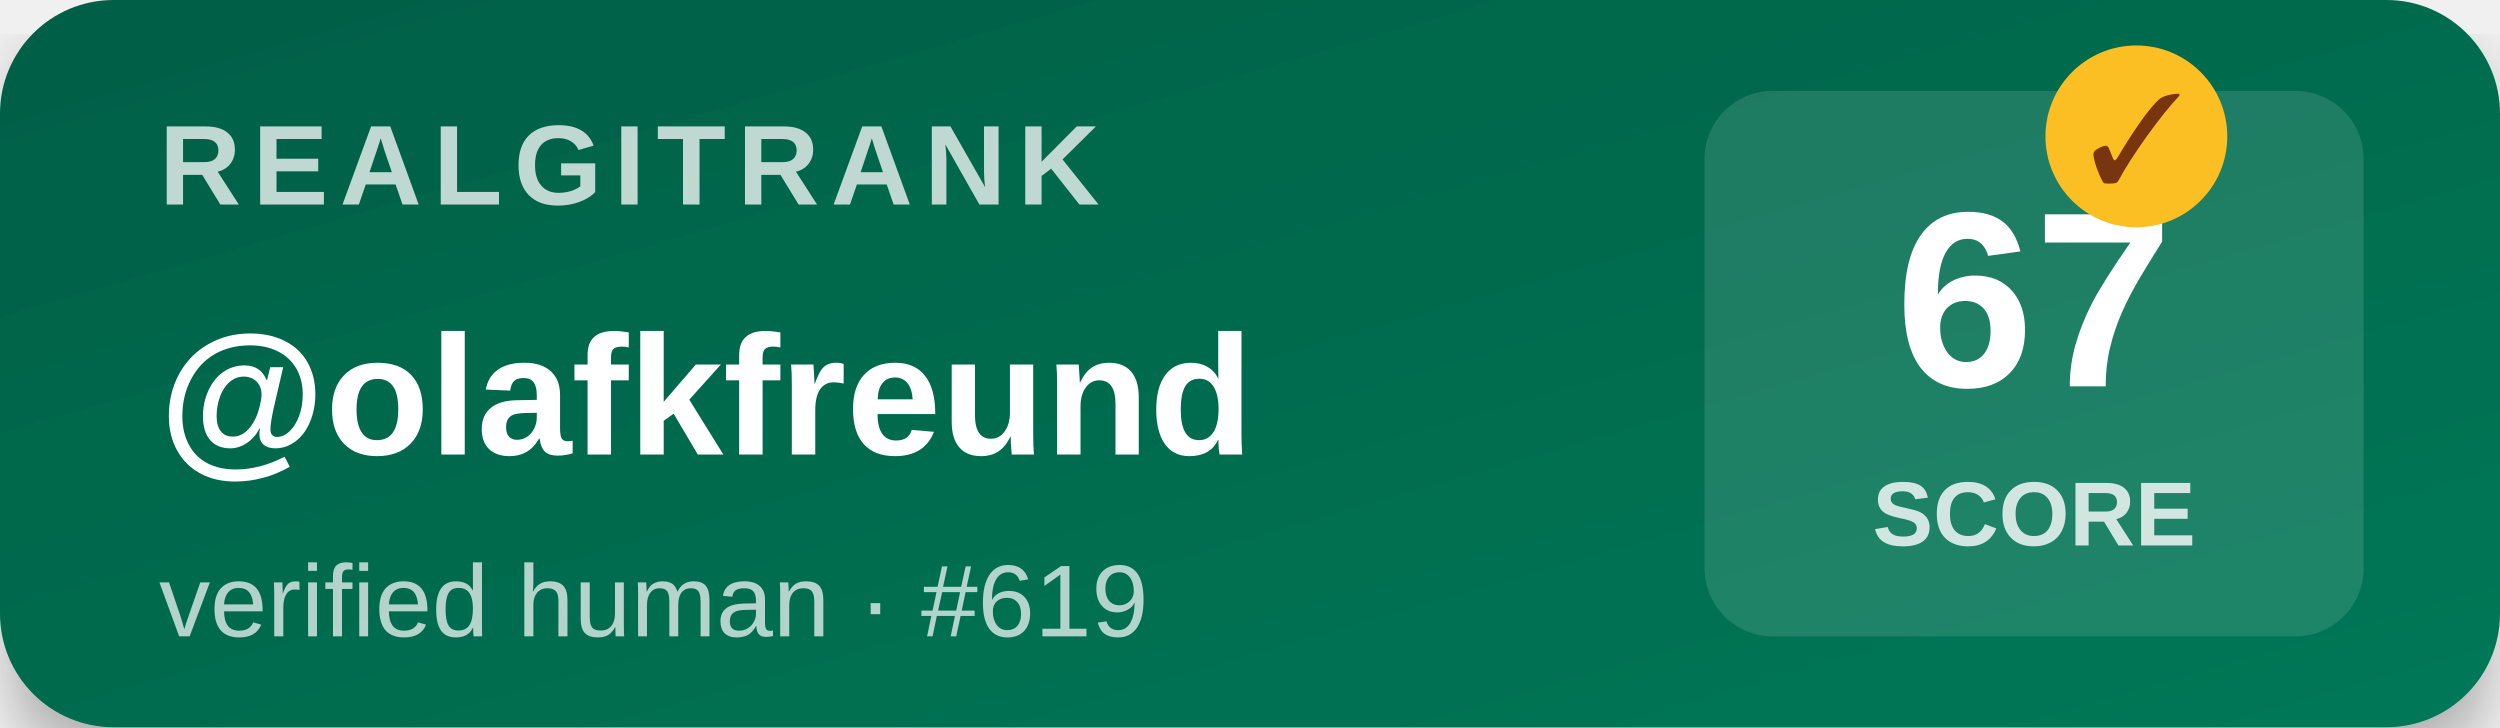
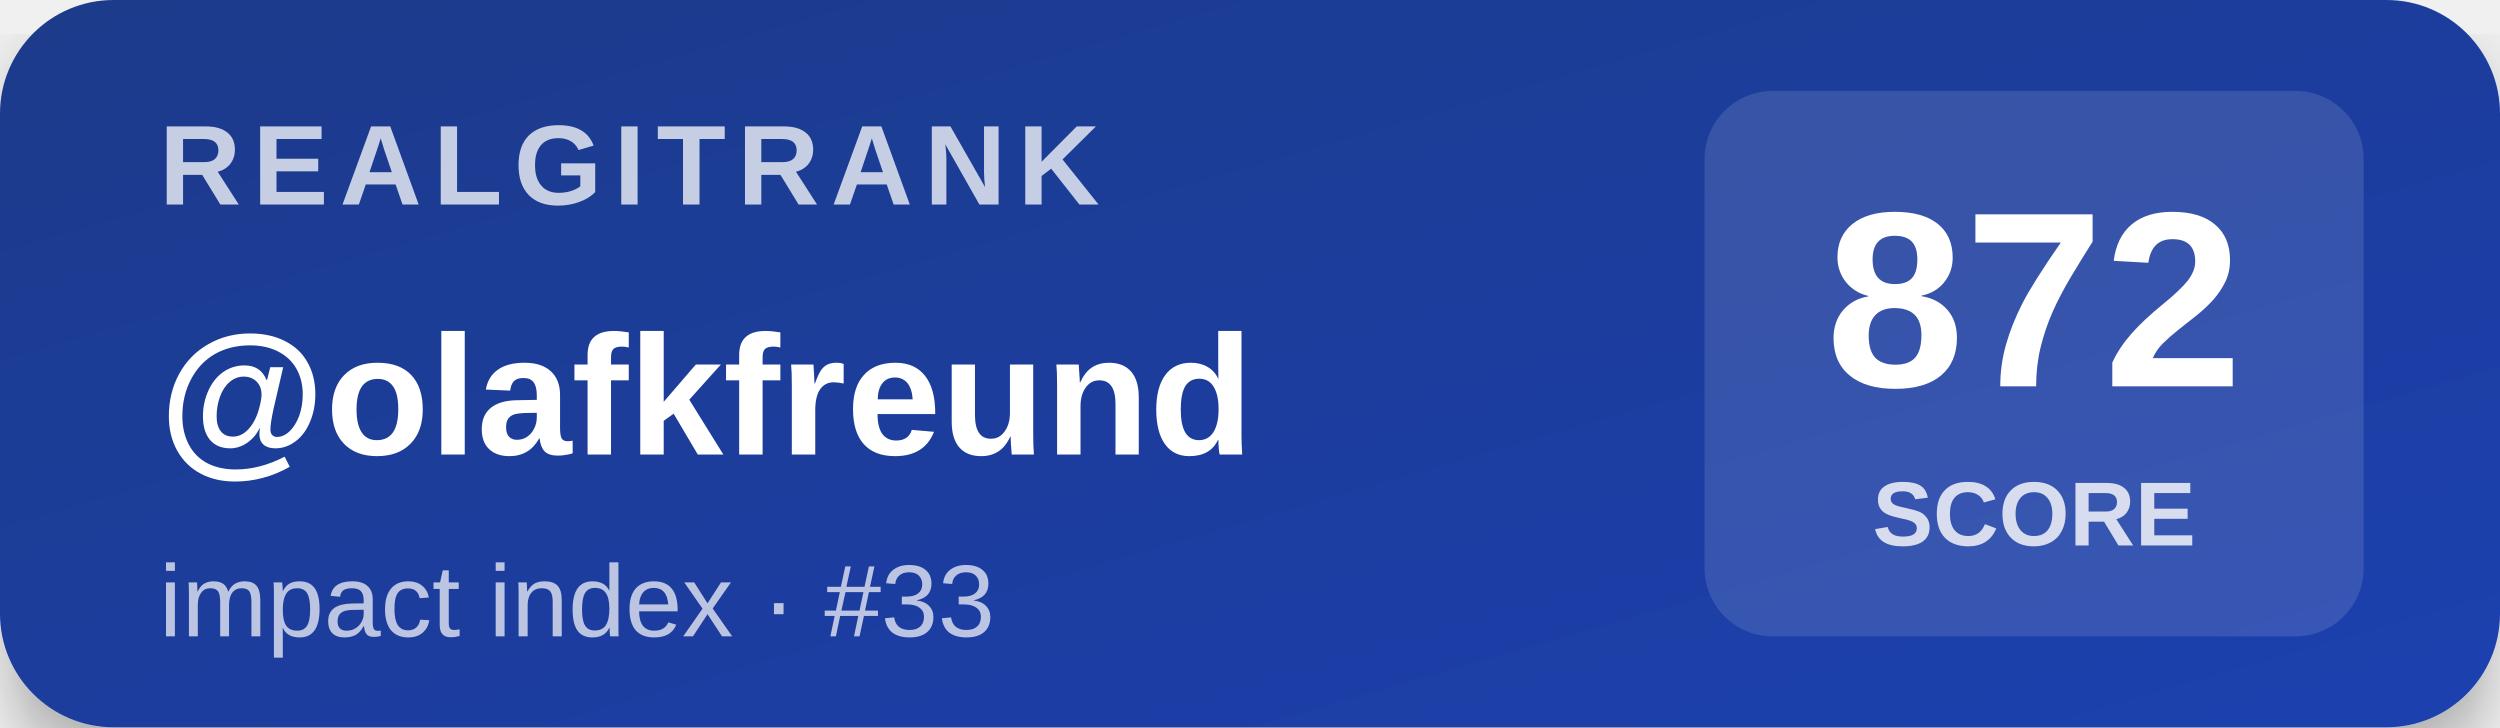
<svg xmlns="http://www.w3.org/2000/svg" width="220" height="64" viewBox="0 0 220 64">
  <defs>
    <linearGradient id="bg" x1="0" y1="0" x2="1" y2="1">
-       <stop offset="0%" stop-color="#065f46" />
-       <stop offset="100%" stop-color="#047857" />
+       <stop offset="0%" stop-color="#1e3a8a" />
+       <stop offset="100%" stop-color="#1e40af" />
    </linearGradient>
    <filter id="shadow">
      <feDropShadow dx="0" dy="3" stdDeviation="3" flood-opacity="0.3" />
    </filter>
  </defs>
  <rect width="220" height="64" rx="10" fill="url(#bg)" filter="url(#shadow)" />
  <text x="14" y="18" font-family="Segoe UI,Arial,sans-serif" font-size="10" font-weight="700" fill="#ffffff" opacity="0.75" letter-spacing="1">REALGITRANK</text>
  <text x="14" y="40" font-family="Segoe UI,Arial,sans-serif" font-size="15" font-weight="800" fill="#ffffff">@olafkfreund</text>
-   <text x="14" y="56" font-family="Segoe UI,Arial,sans-serif" font-size="9" fill="#ffffff" opacity="0.7">verified human · #619</text>
+   <text x="14" y="56" font-family="Segoe UI,Arial,sans-serif" font-size="9" fill="#ffffff" opacity="0.7">impact index · #33</text>
  <rect x="150" y="8" width="58" height="48" rx="6" fill="#ffffff" opacity="0.12" />
-   <text x="179" y="34" text-anchor="middle" font-family="Segoe UI,Arial,sans-serif" font-size="22" font-weight="900" fill="#ffffff">67</text>
+   <text x="179" y="34" text-anchor="middle" font-family="Segoe UI,Arial,sans-serif" font-size="22" font-weight="900" fill="#ffffff">872</text>
  <text x="179" y="48" text-anchor="middle" font-family="Segoe UI,Arial,sans-serif" font-size="8" font-weight="600" fill="#ffffff" opacity="0.8">SCORE</text>
-   <g transform="translate(188,12)">
-     <circle r="8" fill="#fbbf24" />
-     <text y="4" text-anchor="middle" font-size="11" font-weight="900" fill="#78350f">✓</text>
-   </g>
</svg>
